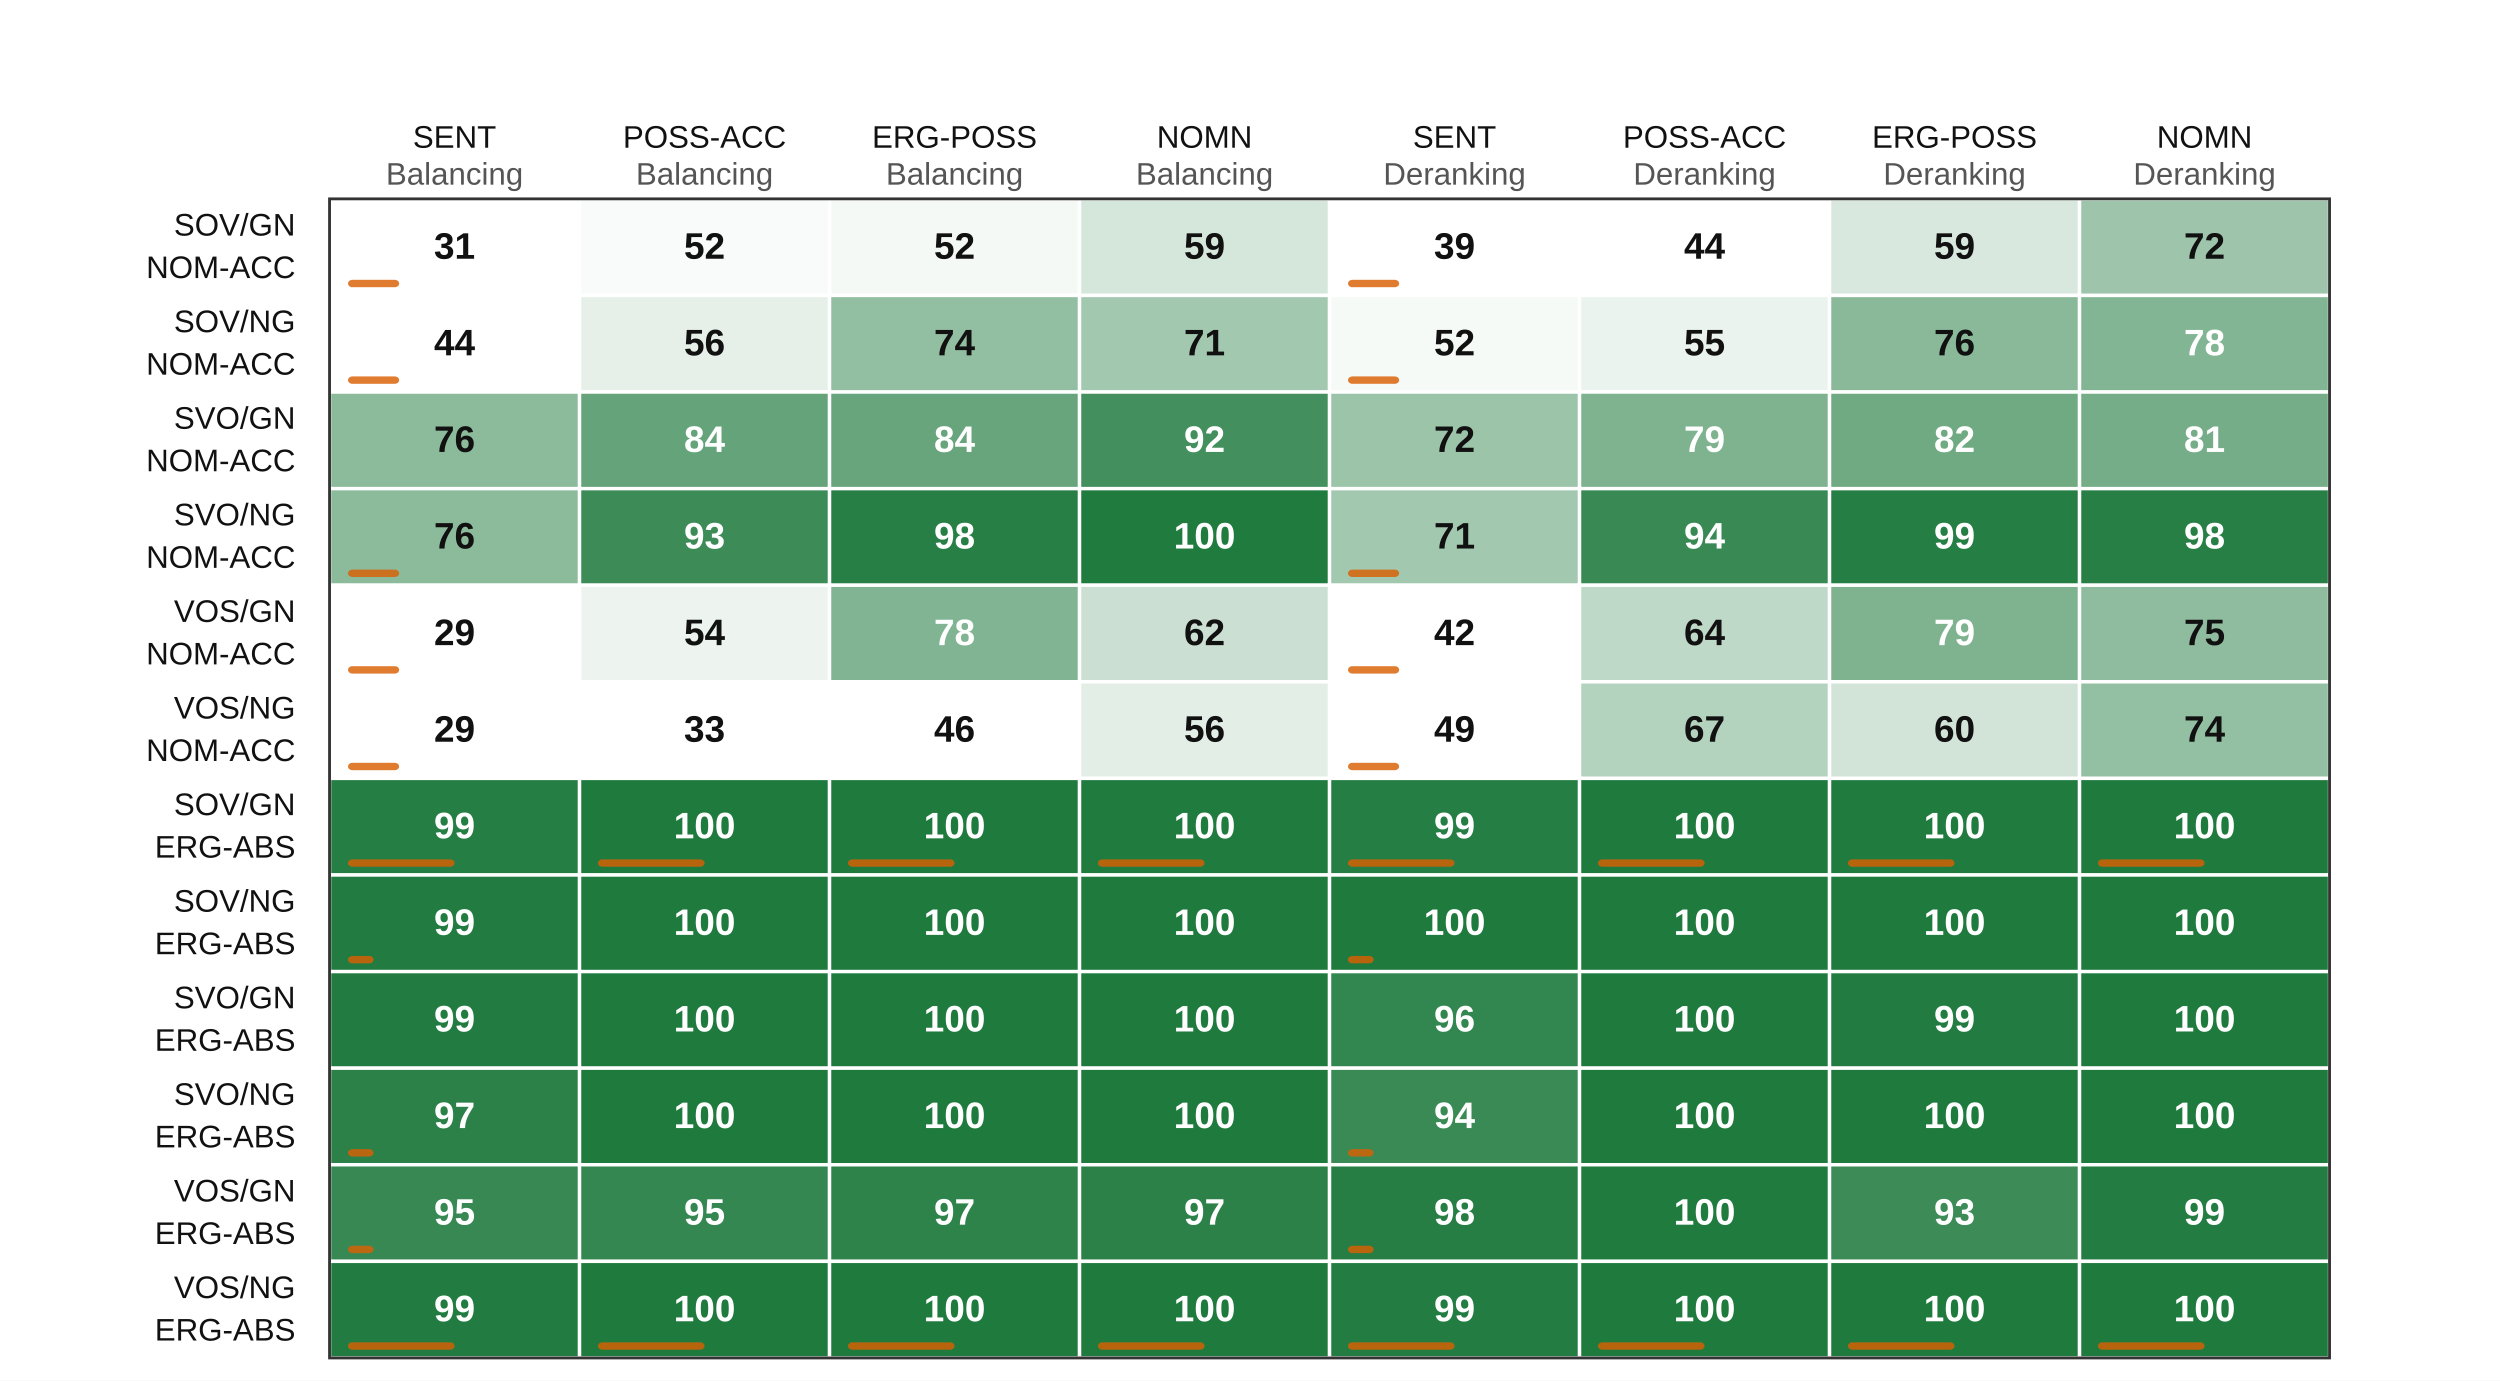
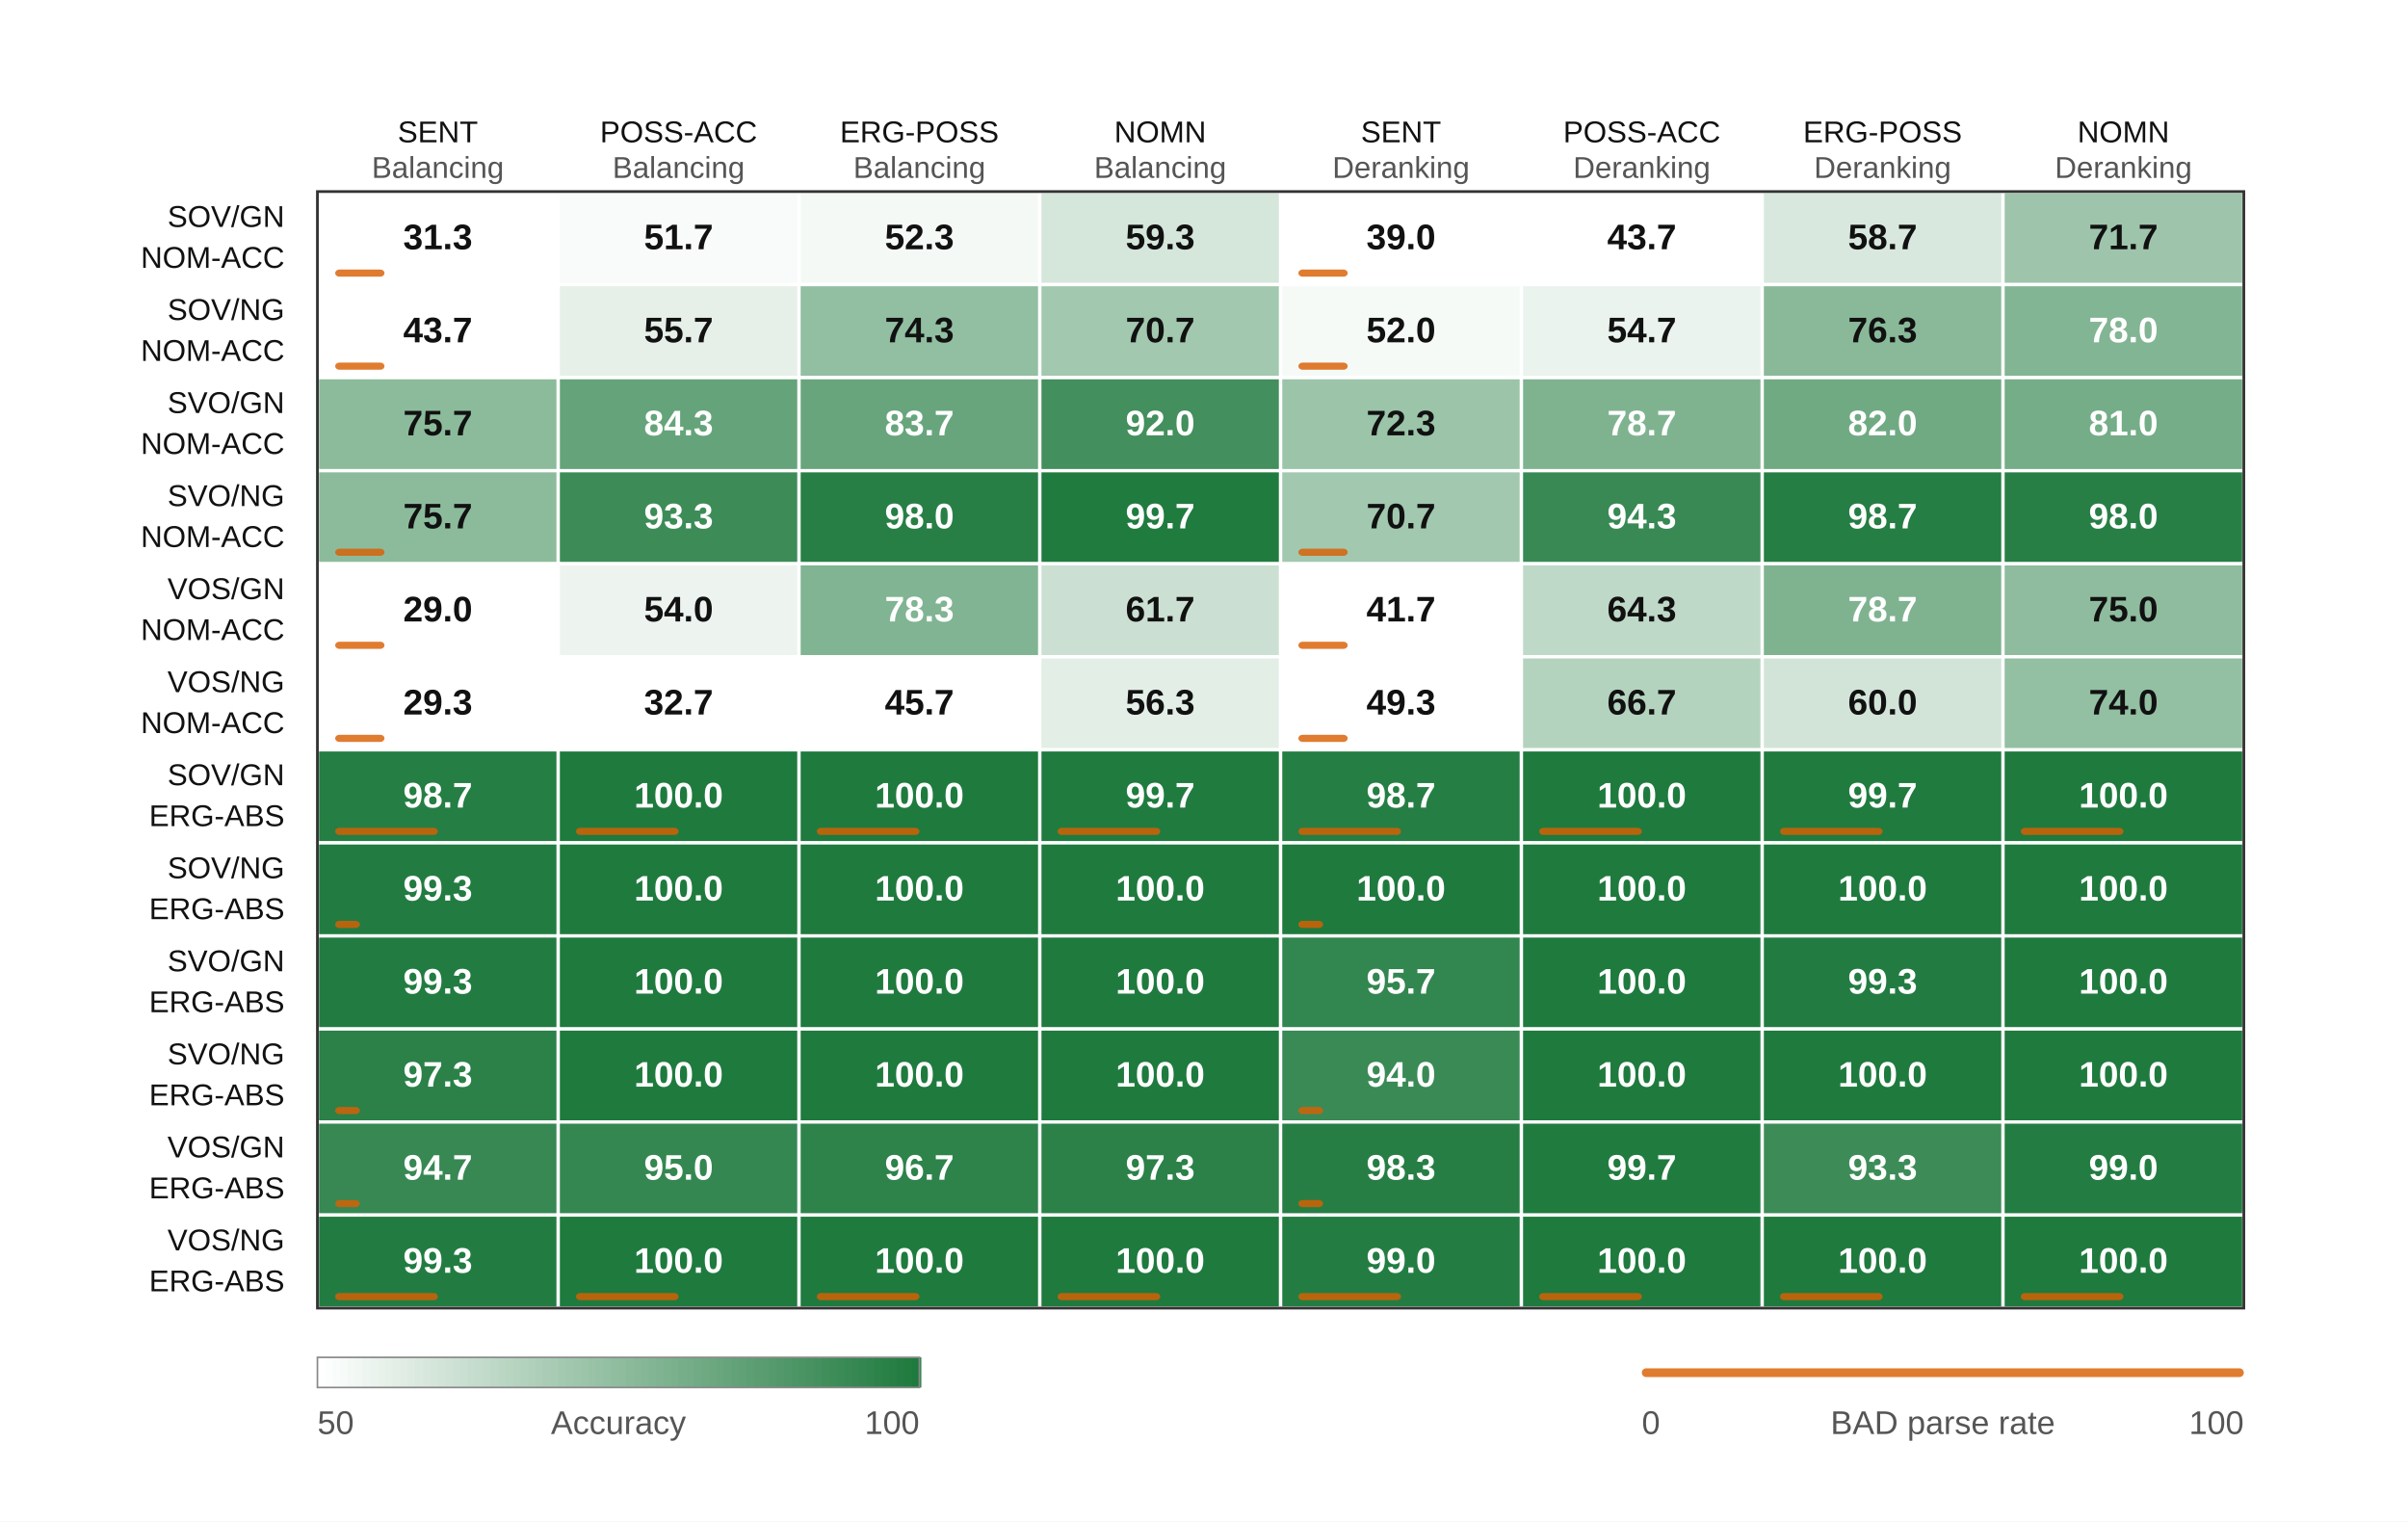
- <svg xmlns="http://www.w3.org/2000/svg" width="880" height="486" viewBox="0 0 880 486">
+ <svg xmlns="http://www.w3.org/2000/svg" width="880" height="556" viewBox="0 0 880 556">
  <defs>
    <style>text{font-family:Arial,Helvetica,sans-serif}.lab{font-size:11px;fill:#111}.num{font-size:13px;font-weight:700}.small{font-size:12px;fill:#555}.comp{font-size:11px;fill:#555}</style>
  </defs>
-   <rect x="0" y="0" width="880" height="486" fill="#fff" />
+   <rect x="0" y="0" width="880" height="556" fill="#fff" />
  <text class="lab" x="160" y="52" text-anchor="middle">SENT</text>
  <text class="comp" x="160" y="65" text-anchor="middle">Balancing</text>
  <text class="lab" x="248" y="52" text-anchor="middle">POSS-ACC</text>
  <text class="comp" x="248" y="65" text-anchor="middle">Balancing</text>
  <text class="lab" x="336" y="52" text-anchor="middle">ERG-POSS</text>
  <text class="comp" x="336" y="65" text-anchor="middle">Balancing</text>
  <text class="lab" x="424" y="52" text-anchor="middle">NOMN</text>
  <text class="comp" x="424" y="65" text-anchor="middle">Balancing</text>
  <text class="lab" x="512" y="52" text-anchor="middle">SENT</text>
  <text class="comp" x="512" y="65" text-anchor="middle">Deranking</text>
  <text class="lab" x="600" y="52" text-anchor="middle">POSS-ACC</text>
  <text class="comp" x="600" y="65" text-anchor="middle">Deranking</text>
  <text class="lab" x="688" y="52" text-anchor="middle">ERG-POSS</text>
  <text class="comp" x="688" y="65" text-anchor="middle">Deranking</text>
  <text class="lab" x="776" y="52" text-anchor="middle">NOMN</text>
  <text class="comp" x="776" y="65" text-anchor="middle">Deranking</text>
  <text class="lab" x="104" y="82.92" text-anchor="end">SOV/GN</text>
  <text class="lab" x="104" y="97.88" text-anchor="end">NOM-ACC</text>
  <rect x="116" y="70" width="88" height="34" fill="#ffffff" stroke="#fff" stroke-width="1.2" />
-   <text class="num" x="160" y="91.08" text-anchor="middle" fill="#111">31</text>
+   <text class="num" x="160" y="91.08" text-anchor="middle" fill="#111">31.3</text>
  <rect x="122.5" y="98.5" width="18" height="2.6" rx="1.5" fill="#d95f02" opacity="0.82" />
  <rect x="204" y="70" width="88" height="34" fill="#f8fbf9" stroke="#fff" stroke-width="1.2" />
-   <text class="num" x="248" y="91.08" text-anchor="middle" fill="#111">52</text>
+   <text class="num" x="248" y="91.08" text-anchor="middle" fill="#111">51.7</text>
  <rect x="292" y="70" width="88" height="34" fill="#f5f9f6" stroke="#fff" stroke-width="1.2" />
-   <text class="num" x="336" y="91.08" text-anchor="middle" fill="#111">52</text>
+   <text class="num" x="336" y="91.08" text-anchor="middle" fill="#111">52.3</text>
  <rect x="380" y="70" width="88" height="34" fill="#d5e6db" stroke="#fff" stroke-width="1.2" />
-   <text class="num" x="424" y="91.08" text-anchor="middle" fill="#111">59</text>
+   <text class="num" x="424" y="91.08" text-anchor="middle" fill="#111">59.3</text>
  <rect x="468" y="70" width="88" height="34" fill="#ffffff" stroke="#fff" stroke-width="1.2" />
-   <text class="num" x="512" y="91.08" text-anchor="middle" fill="#111">39</text>
+   <text class="num" x="512" y="91.08" text-anchor="middle" fill="#111">39.0</text>
  <rect x="474.5" y="98.5" width="18" height="2.6" rx="1.5" fill="#d95f02" opacity="0.82" />
  <rect x="556" y="70" width="88" height="34" fill="#ffffff" stroke="#fff" stroke-width="1.2" />
-   <text class="num" x="600" y="91.08" text-anchor="middle" fill="#111">44</text>
+   <text class="num" x="600" y="91.08" text-anchor="middle" fill="#111">43.7</text>
  <rect x="644" y="70" width="88" height="34" fill="#d8e8de" stroke="#fff" stroke-width="1.2" />
-   <text class="num" x="688" y="91.08" text-anchor="middle" fill="#111">59</text>
+   <text class="num" x="688" y="91.08" text-anchor="middle" fill="#111">58.7</text>
  <rect x="732" y="70" width="88" height="34" fill="#9ec5ab" stroke="#fff" stroke-width="1.2" />
-   <text class="num" x="776" y="91.08" text-anchor="middle" fill="#111">72</text>
+   <text class="num" x="776" y="91.08" text-anchor="middle" fill="#111">71.7</text>
  <text class="lab" x="104" y="116.92" text-anchor="end">SOV/NG</text>
  <text class="lab" x="104" y="131.88" text-anchor="end">NOM-ACC</text>
  <rect x="116" y="104" width="88" height="34" fill="#ffffff" stroke="#fff" stroke-width="1.2" />
-   <text class="num" x="160" y="125.08" text-anchor="middle" fill="#111">44</text>
+   <text class="num" x="160" y="125.08" text-anchor="middle" fill="#111">43.7</text>
  <rect x="122.5" y="132.5" width="18" height="2.6" rx="1.5" fill="#d95f02" opacity="0.82" />
  <rect x="204" y="104" width="88" height="34" fill="#e6f0e9" stroke="#fff" stroke-width="1.2" />
-   <text class="num" x="248" y="125.08" text-anchor="middle" fill="#111">56</text>
+   <text class="num" x="248" y="125.08" text-anchor="middle" fill="#111">55.7</text>
  <rect x="292" y="104" width="88" height="34" fill="#92bea1" stroke="#fff" stroke-width="1.2" />
-   <text class="num" x="336" y="125.08" text-anchor="middle" fill="#111">74</text>
+   <text class="num" x="336" y="125.08" text-anchor="middle" fill="#111">74.3</text>
  <rect x="380" y="104" width="88" height="34" fill="#a2c8af" stroke="#fff" stroke-width="1.2" />
-   <text class="num" x="424" y="125.08" text-anchor="middle" fill="#111">71</text>
+   <text class="num" x="424" y="125.08" text-anchor="middle" fill="#111">70.7</text>
  <rect x="468" y="104" width="88" height="34" fill="#f6faf7" stroke="#fff" stroke-width="1.2" />
-   <text class="num" x="512" y="125.08" text-anchor="middle" fill="#111">52</text>
+   <text class="num" x="512" y="125.08" text-anchor="middle" fill="#111">52.0</text>
  <rect x="474.5" y="132.5" width="18" height="2.6" rx="1.5" fill="#d95f02" opacity="0.82" />
  <rect x="556" y="104" width="88" height="34" fill="#eaf3ed" stroke="#fff" stroke-width="1.2" />
-   <text class="num" x="600" y="125.08" text-anchor="middle" fill="#111">55</text>
+   <text class="num" x="600" y="125.08" text-anchor="middle" fill="#111">54.7</text>
  <rect x="644" y="104" width="88" height="34" fill="#89b999" stroke="#fff" stroke-width="1.2" />
-   <text class="num" x="688" y="125.08" text-anchor="middle" fill="#111">76</text>
+   <text class="num" x="688" y="125.08" text-anchor="middle" fill="#111">76.3</text>
  <rect x="732" y="104" width="88" height="34" fill="#82b593" stroke="#fff" stroke-width="1.2" />
-   <text class="num" x="776" y="125.08" text-anchor="middle" fill="#fff">78</text>
+   <text class="num" x="776" y="125.08" text-anchor="middle" fill="#fff">78.0</text>
  <text class="lab" x="104" y="150.92" text-anchor="end">SVO/GN</text>
  <text class="lab" x="104" y="165.88" text-anchor="end">NOM-ACC</text>
  <rect x="116" y="138" width="88" height="34" fill="#8cbb9c" stroke="#fff" stroke-width="1.2" />
-   <text class="num" x="160" y="159.08" text-anchor="middle" fill="#111">76</text>
+   <text class="num" x="160" y="159.08" text-anchor="middle" fill="#111">75.7</text>
  <rect x="204" y="138" width="88" height="34" fill="#65a47a" stroke="#fff" stroke-width="1.2" />
-   <text class="num" x="248" y="159.08" text-anchor="middle" fill="#fff">84</text>
+   <text class="num" x="248" y="159.08" text-anchor="middle" fill="#fff">84.3</text>
  <rect x="292" y="138" width="88" height="34" fill="#68a57d" stroke="#fff" stroke-width="1.2" />
-   <text class="num" x="336" y="159.08" text-anchor="middle" fill="#fff">84</text>
+   <text class="num" x="336" y="159.08" text-anchor="middle" fill="#fff">83.7</text>
  <rect x="380" y="138" width="88" height="34" fill="#438f5d" stroke="#fff" stroke-width="1.2" />
-   <text class="num" x="424" y="159.08" text-anchor="middle" fill="#fff">92</text>
+   <text class="num" x="424" y="159.08" text-anchor="middle" fill="#fff">92.0</text>
  <rect x="468" y="138" width="88" height="34" fill="#9bc4a9" stroke="#fff" stroke-width="1.2" />
-   <text class="num" x="512" y="159.08" text-anchor="middle" fill="#111">72</text>
+   <text class="num" x="512" y="159.08" text-anchor="middle" fill="#111">72.3</text>
  <rect x="556" y="138" width="88" height="34" fill="#7fb390" stroke="#fff" stroke-width="1.2" />
-   <text class="num" x="600" y="159.08" text-anchor="middle" fill="#fff">79</text>
+   <text class="num" x="600" y="159.08" text-anchor="middle" fill="#fff">78.7</text>
  <rect x="644" y="138" width="88" height="34" fill="#70aa83" stroke="#fff" stroke-width="1.2" />
-   <text class="num" x="688" y="159.08" text-anchor="middle" fill="#fff">82</text>
+   <text class="num" x="688" y="159.08" text-anchor="middle" fill="#fff">82.0</text>
  <rect x="732" y="138" width="88" height="34" fill="#74ad87" stroke="#fff" stroke-width="1.2" />
-   <text class="num" x="776" y="159.08" text-anchor="middle" fill="#fff">81</text>
+   <text class="num" x="776" y="159.08" text-anchor="middle" fill="#fff">81.0</text>
  <text class="lab" x="104" y="184.92" text-anchor="end">SVO/NG</text>
  <text class="lab" x="104" y="199.88" text-anchor="end">NOM-ACC</text>
  <rect x="116" y="172" width="88" height="34" fill="#8cbb9c" stroke="#fff" stroke-width="1.2" />
-   <text class="num" x="160" y="193.08" text-anchor="middle" fill="#111">76</text>
+   <text class="num" x="160" y="193.08" text-anchor="middle" fill="#111">75.7</text>
  <rect x="122.5" y="200.5" width="18" height="2.6" rx="1.5" fill="#d95f02" opacity="0.82" />
  <rect x="204" y="172" width="88" height="34" fill="#3d8c58" stroke="#fff" stroke-width="1.2" />
-   <text class="num" x="248" y="193.08" text-anchor="middle" fill="#fff">93</text>
+   <text class="num" x="248" y="193.08" text-anchor="middle" fill="#fff">93.3</text>
  <rect x="292" y="172" width="88" height="34" fill="#287f46" stroke="#fff" stroke-width="1.2" />
-   <text class="num" x="336" y="193.08" text-anchor="middle" fill="#fff">98</text>
+   <text class="num" x="336" y="193.08" text-anchor="middle" fill="#fff">98.0</text>
  <rect x="380" y="172" width="88" height="34" fill="#207b3f" stroke="#fff" stroke-width="1.2" />
-   <text class="num" x="424" y="193.08" text-anchor="middle" fill="#fff">100</text>
+   <text class="num" x="424" y="193.08" text-anchor="middle" fill="#fff">99.7</text>
  <rect x="468" y="172" width="88" height="34" fill="#a2c8af" stroke="#fff" stroke-width="1.2" />
-   <text class="num" x="512" y="193.08" text-anchor="middle" fill="#111">71</text>
+   <text class="num" x="512" y="193.08" text-anchor="middle" fill="#111">70.7</text>
  <rect x="474.5" y="200.5" width="18" height="2.6" rx="1.5" fill="#d95f02" opacity="0.82" />
  <rect x="556" y="172" width="88" height="34" fill="#388954" stroke="#fff" stroke-width="1.2" />
-   <text class="num" x="600" y="193.08" text-anchor="middle" fill="#fff">94</text>
+   <text class="num" x="600" y="193.08" text-anchor="middle" fill="#fff">94.3</text>
  <rect x="644" y="172" width="88" height="34" fill="#257e43" stroke="#fff" stroke-width="1.2" />
-   <text class="num" x="688" y="193.08" text-anchor="middle" fill="#fff">99</text>
+   <text class="num" x="688" y="193.08" text-anchor="middle" fill="#fff">98.7</text>
  <rect x="732" y="172" width="88" height="34" fill="#287f46" stroke="#fff" stroke-width="1.2" />
-   <text class="num" x="776" y="193.08" text-anchor="middle" fill="#fff">98</text>
+   <text class="num" x="776" y="193.08" text-anchor="middle" fill="#fff">98.0</text>
  <text class="lab" x="104" y="218.92" text-anchor="end">VOS/GN</text>
  <text class="lab" x="104" y="233.88" text-anchor="end">NOM-ACC</text>
  <rect x="116" y="206" width="88" height="34" fill="#ffffff" stroke="#fff" stroke-width="1.2" />
-   <text class="num" x="160" y="227.08" text-anchor="middle" fill="#111">29</text>
+   <text class="num" x="160" y="227.08" text-anchor="middle" fill="#111">29.0</text>
  <rect x="122.5" y="234.5" width="18" height="2.6" rx="1.5" fill="#d95f02" opacity="0.82" />
  <rect x="204" y="206" width="88" height="34" fill="#edf4f0" stroke="#fff" stroke-width="1.2" />
-   <text class="num" x="248" y="227.08" text-anchor="middle" fill="#111">54</text>
+   <text class="num" x="248" y="227.08" text-anchor="middle" fill="#111">54.0</text>
  <rect x="292" y="206" width="88" height="34" fill="#80b492" stroke="#fff" stroke-width="1.2" />
-   <text class="num" x="336" y="227.08" text-anchor="middle" fill="#fff">78</text>
+   <text class="num" x="336" y="227.08" text-anchor="middle" fill="#fff">78.3</text>
  <rect x="380" y="206" width="88" height="34" fill="#cbe0d2" stroke="#fff" stroke-width="1.2" />
-   <text class="num" x="424" y="227.08" text-anchor="middle" fill="#111">62</text>
+   <text class="num" x="424" y="227.08" text-anchor="middle" fill="#111">61.7</text>
  <rect x="468" y="206" width="88" height="34" fill="#ffffff" stroke="#fff" stroke-width="1.2" />
-   <text class="num" x="512" y="227.08" text-anchor="middle" fill="#111">42</text>
+   <text class="num" x="512" y="227.08" text-anchor="middle" fill="#111">41.7</text>
  <rect x="474.5" y="234.5" width="18" height="2.6" rx="1.5" fill="#d95f02" opacity="0.82" />
  <rect x="556" y="206" width="88" height="34" fill="#bfd9c8" stroke="#fff" stroke-width="1.2" />
-   <text class="num" x="600" y="227.08" text-anchor="middle" fill="#111">64</text>
+   <text class="num" x="600" y="227.08" text-anchor="middle" fill="#111">64.3</text>
  <rect x="644" y="206" width="88" height="34" fill="#7fb390" stroke="#fff" stroke-width="1.2" />
-   <text class="num" x="688" y="227.08" text-anchor="middle" fill="#fff">79</text>
+   <text class="num" x="688" y="227.08" text-anchor="middle" fill="#fff">78.7</text>
  <rect x="732" y="206" width="88" height="34" fill="#8fbc9e" stroke="#fff" stroke-width="1.2" />
-   <text class="num" x="776" y="227.08" text-anchor="middle" fill="#111">75</text>
+   <text class="num" x="776" y="227.08" text-anchor="middle" fill="#111">75.0</text>
  <text class="lab" x="104" y="252.92" text-anchor="end">VOS/NG</text>
  <text class="lab" x="104" y="267.88" text-anchor="end">NOM-ACC</text>
  <rect x="116" y="240" width="88" height="34" fill="#ffffff" stroke="#fff" stroke-width="1.2" />
-   <text class="num" x="160" y="261.08" text-anchor="middle" fill="#111">29</text>
+   <text class="num" x="160" y="261.08" text-anchor="middle" fill="#111">29.3</text>
  <rect x="122.5" y="268.5" width="18" height="2.6" rx="1.5" fill="#d95f02" opacity="0.82" />
  <rect x="204" y="240" width="88" height="34" fill="#ffffff" stroke="#fff" stroke-width="1.2" />
-   <text class="num" x="248" y="261.08" text-anchor="middle" fill="#111">33</text>
+   <text class="num" x="248" y="261.08" text-anchor="middle" fill="#111">32.7</text>
  <rect x="292" y="240" width="88" height="34" fill="#ffffff" stroke="#fff" stroke-width="1.2" />
-   <text class="num" x="336" y="261.08" text-anchor="middle" fill="#111">46</text>
+   <text class="num" x="336" y="261.08" text-anchor="middle" fill="#111">45.7</text>
  <rect x="380" y="240" width="88" height="34" fill="#e3eee7" stroke="#fff" stroke-width="1.2" />
-   <text class="num" x="424" y="261.08" text-anchor="middle" fill="#111">56</text>
+   <text class="num" x="424" y="261.08" text-anchor="middle" fill="#111">56.3</text>
  <rect x="468" y="240" width="88" height="34" fill="#ffffff" stroke="#fff" stroke-width="1.2" />
-   <text class="num" x="512" y="261.08" text-anchor="middle" fill="#111">49</text>
+   <text class="num" x="512" y="261.08" text-anchor="middle" fill="#111">49.3</text>
  <rect x="474.5" y="268.5" width="18" height="2.6" rx="1.5" fill="#d95f02" opacity="0.82" />
  <rect x="556" y="240" width="88" height="34" fill="#b4d3bf" stroke="#fff" stroke-width="1.2" />
-   <text class="num" x="600" y="261.08" text-anchor="middle" fill="#111">67</text>
+   <text class="num" x="600" y="261.08" text-anchor="middle" fill="#111">66.7</text>
  <rect x="644" y="240" width="88" height="34" fill="#d2e4d8" stroke="#fff" stroke-width="1.2" />
-   <text class="num" x="688" y="261.08" text-anchor="middle" fill="#111">60</text>
+   <text class="num" x="688" y="261.08" text-anchor="middle" fill="#111">60.0</text>
  <rect x="732" y="240" width="88" height="34" fill="#93bfa2" stroke="#fff" stroke-width="1.2" />
-   <text class="num" x="776" y="261.08" text-anchor="middle" fill="#111">74</text>
+   <text class="num" x="776" y="261.08" text-anchor="middle" fill="#111">74.0</text>
  <text class="lab" x="104" y="286.92" text-anchor="end">SOV/GN</text>
  <text class="lab" x="104" y="301.88" text-anchor="end">ERG-ABS</text>
  <rect x="116" y="274" width="88" height="34" fill="#257e43" stroke="#fff" stroke-width="1.2" />
-   <text class="num" x="160" y="295.08" text-anchor="middle" fill="#fff">99</text>
+   <text class="num" x="160" y="295.08" text-anchor="middle" fill="#fff">98.7</text>
  <rect x="122.5" y="302.5" width="37.5" height="2.6" rx="1.5" fill="#d95f02" opacity="0.82" />
  <rect x="204" y="274" width="88" height="34" fill="#1f7a3e" stroke="#fff" stroke-width="1.2" />
-   <text class="num" x="248" y="295.08" text-anchor="middle" fill="#fff">100</text>
+   <text class="num" x="248" y="295.08" text-anchor="middle" fill="#fff">100.0</text>
  <rect x="210.5" y="302.5" width="37.5" height="2.6" rx="1.5" fill="#d95f02" opacity="0.82" />
  <rect x="292" y="274" width="88" height="34" fill="#1f7a3e" stroke="#fff" stroke-width="1.2" />
-   <text class="num" x="336" y="295.08" text-anchor="middle" fill="#fff">100</text>
+   <text class="num" x="336" y="295.08" text-anchor="middle" fill="#fff">100.0</text>
  <rect x="298.5" y="302.5" width="37.5" height="2.6" rx="1.5" fill="#d95f02" opacity="0.82" />
  <rect x="380" y="274" width="88" height="34" fill="#207b3f" stroke="#fff" stroke-width="1.2" />
-   <text class="num" x="424" y="295.08" text-anchor="middle" fill="#fff">100</text>
+   <text class="num" x="424" y="295.08" text-anchor="middle" fill="#fff">99.7</text>
  <rect x="386.5" y="302.5" width="37.5" height="2.6" rx="1.5" fill="#d95f02" opacity="0.82" />
  <rect x="468" y="274" width="88" height="34" fill="#257e43" stroke="#fff" stroke-width="1.2" />
-   <text class="num" x="512" y="295.08" text-anchor="middle" fill="#fff">99</text>
+   <text class="num" x="512" y="295.08" text-anchor="middle" fill="#fff">98.7</text>
  <rect x="474.5" y="302.5" width="37.5" height="2.6" rx="1.5" fill="#d95f02" opacity="0.82" />
  <rect x="556" y="274" width="88" height="34" fill="#1f7a3e" stroke="#fff" stroke-width="1.2" />
-   <text class="num" x="600" y="295.08" text-anchor="middle" fill="#fff">100</text>
+   <text class="num" x="600" y="295.08" text-anchor="middle" fill="#fff">100.0</text>
  <rect x="562.5" y="302.5" width="37.5" height="2.6" rx="1.5" fill="#d95f02" opacity="0.82" />
  <rect x="644" y="274" width="88" height="34" fill="#207b3f" stroke="#fff" stroke-width="1.2" />
-   <text class="num" x="688" y="295.08" text-anchor="middle" fill="#fff">100</text>
+   <text class="num" x="688" y="295.08" text-anchor="middle" fill="#fff">99.7</text>
  <rect x="650.5" y="302.5" width="37.5" height="2.6" rx="1.5" fill="#d95f02" opacity="0.82" />
  <rect x="732" y="274" width="88" height="34" fill="#1f7a3e" stroke="#fff" stroke-width="1.2" />
-   <text class="num" x="776" y="295.08" text-anchor="middle" fill="#fff">100</text>
+   <text class="num" x="776" y="295.08" text-anchor="middle" fill="#fff">100.0</text>
  <rect x="738.5" y="302.5" width="37.5" height="2.6" rx="1.5" fill="#d95f02" opacity="0.82" />
  <text class="lab" x="104" y="320.92" text-anchor="end">SOV/NG</text>
  <text class="lab" x="104" y="335.88" text-anchor="end">ERG-ABS</text>
  <rect x="116" y="308" width="88" height="34" fill="#227c41" stroke="#fff" stroke-width="1.2" />
-   <text class="num" x="160" y="329.08" text-anchor="middle" fill="#fff">99</text>
+   <text class="num" x="160" y="329.08" text-anchor="middle" fill="#fff">99.3</text>
  <rect x="122.5" y="336.5" width="9" height="2.6" rx="1.5" fill="#d95f02" opacity="0.82" />
  <rect x="204" y="308" width="88" height="34" fill="#1f7a3e" stroke="#fff" stroke-width="1.2" />
-   <text class="num" x="248" y="329.08" text-anchor="middle" fill="#fff">100</text>
+   <text class="num" x="248" y="329.08" text-anchor="middle" fill="#fff">100.0</text>
  <rect x="292" y="308" width="88" height="34" fill="#1f7a3e" stroke="#fff" stroke-width="1.2" />
-   <text class="num" x="336" y="329.08" text-anchor="middle" fill="#fff">100</text>
+   <text class="num" x="336" y="329.08" text-anchor="middle" fill="#fff">100.0</text>
  <rect x="380" y="308" width="88" height="34" fill="#1f7a3e" stroke="#fff" stroke-width="1.2" />
-   <text class="num" x="424" y="329.08" text-anchor="middle" fill="#fff">100</text>
+   <text class="num" x="424" y="329.08" text-anchor="middle" fill="#fff">100.0</text>
  <rect x="468" y="308" width="88" height="34" fill="#1f7a3e" stroke="#fff" stroke-width="1.2" />
-   <text class="num" x="512" y="329.08" text-anchor="middle" fill="#fff">100</text>
+   <text class="num" x="512" y="329.08" text-anchor="middle" fill="#fff">100.0</text>
  <rect x="474.5" y="336.5" width="9" height="2.6" rx="1.5" fill="#d95f02" opacity="0.82" />
  <rect x="556" y="308" width="88" height="34" fill="#1f7a3e" stroke="#fff" stroke-width="1.2" />
-   <text class="num" x="600" y="329.08" text-anchor="middle" fill="#fff">100</text>
+   <text class="num" x="600" y="329.08" text-anchor="middle" fill="#fff">100.0</text>
  <rect x="644" y="308" width="88" height="34" fill="#1f7a3e" stroke="#fff" stroke-width="1.2" />
-   <text class="num" x="688" y="329.08" text-anchor="middle" fill="#fff">100</text>
+   <text class="num" x="688" y="329.08" text-anchor="middle" fill="#fff">100.0</text>
  <rect x="732" y="308" width="88" height="34" fill="#1f7a3e" stroke="#fff" stroke-width="1.2" />
-   <text class="num" x="776" y="329.08" text-anchor="middle" fill="#fff">100</text>
+   <text class="num" x="776" y="329.08" text-anchor="middle" fill="#fff">100.0</text>
  <text class="lab" x="104" y="354.92" text-anchor="end">SVO/GN</text>
  <text class="lab" x="104" y="369.88" text-anchor="end">ERG-ABS</text>
  <rect x="116" y="342" width="88" height="34" fill="#227c41" stroke="#fff" stroke-width="1.2" />
-   <text class="num" x="160" y="363.08" text-anchor="middle" fill="#fff">99</text>
+   <text class="num" x="160" y="363.08" text-anchor="middle" fill="#fff">99.3</text>
  <rect x="204" y="342" width="88" height="34" fill="#1f7a3e" stroke="#fff" stroke-width="1.2" />
-   <text class="num" x="248" y="363.08" text-anchor="middle" fill="#fff">100</text>
+   <text class="num" x="248" y="363.08" text-anchor="middle" fill="#fff">100.0</text>
  <rect x="292" y="342" width="88" height="34" fill="#1f7a3e" stroke="#fff" stroke-width="1.2" />
-   <text class="num" x="336" y="363.08" text-anchor="middle" fill="#fff">100</text>
+   <text class="num" x="336" y="363.08" text-anchor="middle" fill="#fff">100.0</text>
  <rect x="380" y="342" width="88" height="34" fill="#1f7a3e" stroke="#fff" stroke-width="1.2" />
-   <text class="num" x="424" y="363.08" text-anchor="middle" fill="#fff">100</text>
+   <text class="num" x="424" y="363.08" text-anchor="middle" fill="#fff">100.0</text>
  <rect x="468" y="342" width="88" height="34" fill="#32864f" stroke="#fff" stroke-width="1.2" />
-   <text class="num" x="512" y="363.08" text-anchor="middle" fill="#fff">96</text>
+   <text class="num" x="512" y="363.08" text-anchor="middle" fill="#fff">95.7</text>
  <rect x="556" y="342" width="88" height="34" fill="#1f7a3e" stroke="#fff" stroke-width="1.2" />
-   <text class="num" x="600" y="363.08" text-anchor="middle" fill="#fff">100</text>
+   <text class="num" x="600" y="363.08" text-anchor="middle" fill="#fff">100.0</text>
  <rect x="644" y="342" width="88" height="34" fill="#227c41" stroke="#fff" stroke-width="1.2" />
-   <text class="num" x="688" y="363.08" text-anchor="middle" fill="#fff">99</text>
+   <text class="num" x="688" y="363.08" text-anchor="middle" fill="#fff">99.3</text>
  <rect x="732" y="342" width="88" height="34" fill="#1f7a3e" stroke="#fff" stroke-width="1.2" />
-   <text class="num" x="776" y="363.08" text-anchor="middle" fill="#fff">100</text>
+   <text class="num" x="776" y="363.08" text-anchor="middle" fill="#fff">100.0</text>
  <text class="lab" x="104" y="388.92" text-anchor="end">SVO/NG</text>
  <text class="lab" x="104" y="403.88" text-anchor="end">ERG-ABS</text>
  <rect x="116" y="376" width="88" height="34" fill="#2b8148" stroke="#fff" stroke-width="1.2" />
-   <text class="num" x="160" y="397.08" text-anchor="middle" fill="#fff">97</text>
+   <text class="num" x="160" y="397.08" text-anchor="middle" fill="#fff">97.3</text>
  <rect x="122.5" y="404.5" width="9" height="2.6" rx="1.5" fill="#d95f02" opacity="0.82" />
  <rect x="204" y="376" width="88" height="34" fill="#1f7a3e" stroke="#fff" stroke-width="1.2" />
-   <text class="num" x="248" y="397.08" text-anchor="middle" fill="#fff">100</text>
+   <text class="num" x="248" y="397.08" text-anchor="middle" fill="#fff">100.0</text>
  <rect x="292" y="376" width="88" height="34" fill="#1f7a3e" stroke="#fff" stroke-width="1.2" />
-   <text class="num" x="336" y="397.08" text-anchor="middle" fill="#fff">100</text>
+   <text class="num" x="336" y="397.08" text-anchor="middle" fill="#fff">100.0</text>
  <rect x="380" y="376" width="88" height="34" fill="#1f7a3e" stroke="#fff" stroke-width="1.2" />
-   <text class="num" x="424" y="397.08" text-anchor="middle" fill="#fff">100</text>
+   <text class="num" x="424" y="397.08" text-anchor="middle" fill="#fff">100.0</text>
  <rect x="468" y="376" width="88" height="34" fill="#3a8a55" stroke="#fff" stroke-width="1.2" />
-   <text class="num" x="512" y="397.08" text-anchor="middle" fill="#fff">94</text>
+   <text class="num" x="512" y="397.08" text-anchor="middle" fill="#fff">94.0</text>
  <rect x="474.5" y="404.5" width="9" height="2.6" rx="1.5" fill="#d95f02" opacity="0.82" />
  <rect x="556" y="376" width="88" height="34" fill="#1f7a3e" stroke="#fff" stroke-width="1.2" />
-   <text class="num" x="600" y="397.08" text-anchor="middle" fill="#fff">100</text>
+   <text class="num" x="600" y="397.08" text-anchor="middle" fill="#fff">100.0</text>
  <rect x="644" y="376" width="88" height="34" fill="#1f7a3e" stroke="#fff" stroke-width="1.2" />
-   <text class="num" x="688" y="397.08" text-anchor="middle" fill="#fff">100</text>
+   <text class="num" x="688" y="397.08" text-anchor="middle" fill="#fff">100.0</text>
  <rect x="732" y="376" width="88" height="34" fill="#1f7a3e" stroke="#fff" stroke-width="1.2" />
-   <text class="num" x="776" y="397.08" text-anchor="middle" fill="#fff">100</text>
+   <text class="num" x="776" y="397.08" text-anchor="middle" fill="#fff">100.0</text>
  <text class="lab" x="104" y="422.92" text-anchor="end">VOS/GN</text>
  <text class="lab" x="104" y="437.88" text-anchor="end">ERG-ABS</text>
  <rect x="116" y="410" width="88" height="34" fill="#378853" stroke="#fff" stroke-width="1.2" />
-   <text class="num" x="160" y="431.08" text-anchor="middle" fill="#fff">95</text>
+   <text class="num" x="160" y="431.08" text-anchor="middle" fill="#fff">94.7</text>
  <rect x="122.5" y="438.5" width="9" height="2.6" rx="1.5" fill="#d95f02" opacity="0.82" />
  <rect x="204" y="410" width="88" height="34" fill="#358751" stroke="#fff" stroke-width="1.2" />
-   <text class="num" x="248" y="431.08" text-anchor="middle" fill="#fff">95</text>
+   <text class="num" x="248" y="431.08" text-anchor="middle" fill="#fff">95.0</text>
  <rect x="292" y="410" width="88" height="34" fill="#2e834b" stroke="#fff" stroke-width="1.2" />
-   <text class="num" x="336" y="431.08" text-anchor="middle" fill="#fff">97</text>
+   <text class="num" x="336" y="431.08" text-anchor="middle" fill="#fff">96.7</text>
  <rect x="380" y="410" width="88" height="34" fill="#2b8148" stroke="#fff" stroke-width="1.2" />
-   <text class="num" x="424" y="431.08" text-anchor="middle" fill="#fff">97</text>
+   <text class="num" x="424" y="431.08" text-anchor="middle" fill="#fff">97.3</text>
  <rect x="468" y="410" width="88" height="34" fill="#267e44" stroke="#fff" stroke-width="1.2" />
-   <text class="num" x="512" y="431.08" text-anchor="middle" fill="#fff">98</text>
+   <text class="num" x="512" y="431.08" text-anchor="middle" fill="#fff">98.3</text>
  <rect x="474.5" y="438.5" width="9" height="2.6" rx="1.5" fill="#d95f02" opacity="0.82" />
  <rect x="556" y="410" width="88" height="34" fill="#207b3f" stroke="#fff" stroke-width="1.2" />
-   <text class="num" x="600" y="431.08" text-anchor="middle" fill="#fff">100</text>
+   <text class="num" x="600" y="431.08" text-anchor="middle" fill="#fff">99.7</text>
  <rect x="644" y="410" width="88" height="34" fill="#3d8c58" stroke="#fff" stroke-width="1.2" />
-   <text class="num" x="688" y="431.08" text-anchor="middle" fill="#fff">93</text>
+   <text class="num" x="688" y="431.08" text-anchor="middle" fill="#fff">93.3</text>
  <rect x="732" y="410" width="88" height="34" fill="#237d42" stroke="#fff" stroke-width="1.2" />
-   <text class="num" x="776" y="431.08" text-anchor="middle" fill="#fff">99</text>
+   <text class="num" x="776" y="431.08" text-anchor="middle" fill="#fff">99.0</text>
  <text class="lab" x="104" y="456.92" text-anchor="end">VOS/NG</text>
  <text class="lab" x="104" y="471.88" text-anchor="end">ERG-ABS</text>
  <rect x="116" y="444" width="88" height="34" fill="#227c41" stroke="#fff" stroke-width="1.2" />
-   <text class="num" x="160" y="465.08" text-anchor="middle" fill="#fff">99</text>
+   <text class="num" x="160" y="465.08" text-anchor="middle" fill="#fff">99.3</text>
  <rect x="122.5" y="472.5" width="37.5" height="2.6" rx="1.5" fill="#d95f02" opacity="0.82" />
  <rect x="204" y="444" width="88" height="34" fill="#1f7a3e" stroke="#fff" stroke-width="1.2" />
-   <text class="num" x="248" y="465.08" text-anchor="middle" fill="#fff">100</text>
+   <text class="num" x="248" y="465.08" text-anchor="middle" fill="#fff">100.0</text>
  <rect x="210.5" y="472.5" width="37.5" height="2.6" rx="1.5" fill="#d95f02" opacity="0.82" />
  <rect x="292" y="444" width="88" height="34" fill="#1f7a3e" stroke="#fff" stroke-width="1.2" />
-   <text class="num" x="336" y="465.08" text-anchor="middle" fill="#fff">100</text>
+   <text class="num" x="336" y="465.08" text-anchor="middle" fill="#fff">100.0</text>
  <rect x="298.5" y="472.5" width="37.5" height="2.6" rx="1.5" fill="#d95f02" opacity="0.82" />
  <rect x="380" y="444" width="88" height="34" fill="#1f7a3e" stroke="#fff" stroke-width="1.2" />
-   <text class="num" x="424" y="465.08" text-anchor="middle" fill="#fff">100</text>
+   <text class="num" x="424" y="465.08" text-anchor="middle" fill="#fff">100.0</text>
  <rect x="386.5" y="472.5" width="37.5" height="2.6" rx="1.5" fill="#d95f02" opacity="0.82" />
  <rect x="468" y="444" width="88" height="34" fill="#237d42" stroke="#fff" stroke-width="1.2" />
-   <text class="num" x="512" y="465.08" text-anchor="middle" fill="#fff">99</text>
+   <text class="num" x="512" y="465.08" text-anchor="middle" fill="#fff">99.0</text>
  <rect x="474.5" y="472.5" width="37.5" height="2.6" rx="1.5" fill="#d95f02" opacity="0.82" />
  <rect x="556" y="444" width="88" height="34" fill="#1f7a3e" stroke="#fff" stroke-width="1.2" />
-   <text class="num" x="600" y="465.08" text-anchor="middle" fill="#fff">100</text>
+   <text class="num" x="600" y="465.08" text-anchor="middle" fill="#fff">100.0</text>
  <rect x="562.5" y="472.5" width="37.5" height="2.6" rx="1.5" fill="#d95f02" opacity="0.82" />
  <rect x="644" y="444" width="88" height="34" fill="#1f7a3e" stroke="#fff" stroke-width="1.2" />
-   <text class="num" x="688" y="465.08" text-anchor="middle" fill="#fff">100</text>
+   <text class="num" x="688" y="465.08" text-anchor="middle" fill="#fff">100.0</text>
  <rect x="650.5" y="472.5" width="37.5" height="2.6" rx="1.5" fill="#d95f02" opacity="0.82" />
  <rect x="732" y="444" width="88" height="34" fill="#1f7a3e" stroke="#fff" stroke-width="1.2" />
-   <text class="num" x="776" y="465.08" text-anchor="middle" fill="#fff">100</text>
+   <text class="num" x="776" y="465.08" text-anchor="middle" fill="#fff">100.0</text>
  <rect x="738.5" y="472.5" width="37.5" height="2.6" rx="1.5" fill="#d95f02" opacity="0.82" />
  <rect x="116" y="70" width="704" height="408" fill="none" stroke="#333" stroke-width="1" />
+   <rect x="116" y="496" width="3.45" height="11" fill="#ffffff" />
+   <rect x="118.75" y="496" width="3.45" height="11" fill="#fcfdfd" />
+   <rect x="121.5" y="496" width="3.45" height="11" fill="#f9fcfa" />
+   <rect x="124.25" y="496" width="3.45" height="11" fill="#f6faf8" />
+   <rect x="127" y="496" width="3.45" height="11" fill="#f4f8f5" />
+   <rect x="129.75" y="496" width="3.45" height="11" fill="#f1f7f3" />
+   <rect x="132.5" y="496" width="3.45" height="11" fill="#eef5f0" />
+   <rect x="135.25" y="496" width="3.45" height="11" fill="#ebf3ee" />
+   <rect x="138" y="496" width="3.45" height="11" fill="#e8f2eb" />
+   <rect x="140.75" y="496" width="3.45" height="11" fill="#e5f0e9" />
+   <rect x="143.5" y="496" width="3.45" height="11" fill="#e3eee7" />
+   <rect x="146.25" y="496" width="3.45" height="11" fill="#e0ece4" />
+   <rect x="149" y="496" width="3.45" height="11" fill="#ddebe2" />
+   <rect x="151.75" y="496" width="3.45" height="11" fill="#dae9df" />
+   <rect x="154.5" y="496" width="3.45" height="11" fill="#d7e7dd" />
+   <rect x="157.25" y="496" width="3.45" height="11" fill="#d4e6da" />
+   <rect x="160" y="496" width="3.45" height="11" fill="#d2e4d8" />
+   <rect x="162.75" y="496" width="3.45" height="11" fill="#cfe2d5" />
+   <rect x="165.5" y="496" width="3.45" height="11" fill="#cce1d3" />
+   <rect x="168.25" y="496" width="3.45" height="11" fill="#c9dfd1" />
+   <rect x="171" y="496" width="3.45" height="11" fill="#c6ddce" />
+   <rect x="173.75" y="496" width="3.45" height="11" fill="#c3dccc" />
+   <rect x="176.5" y="496" width="3.45" height="11" fill="#c1dac9" />
+   <rect x="179.25" y="496" width="3.45" height="11" fill="#bed8c7" />
+   <rect x="182" y="496" width="3.45" height="11" fill="#bbd7c4" />
+   <rect x="184.75" y="496" width="3.45" height="11" fill="#b8d5c2" />
+   <rect x="187.5" y="496" width="3.45" height="11" fill="#b5d3bf" />
+   <rect x="190.25" y="496" width="3.45" height="11" fill="#b2d2bd" />
+   <rect x="193" y="496" width="3.45" height="11" fill="#b0d0bb" />
+   <rect x="195.75" y="496" width="3.45" height="11" fill="#adceb8" />
+   <rect x="198.5" y="496" width="3.45" height="11" fill="#aaccb6" />
+   <rect x="201.25" y="496" width="3.45" height="11" fill="#a7cbb3" />
+   <rect x="204" y="496" width="3.45" height="11" fill="#a4c9b1" />
+   <rect x="206.75" y="496" width="3.45" height="11" fill="#a1c7ae" />
+   <rect x="209.5" y="496" width="3.45" height="11" fill="#9fc6ac" />
+   <rect x="212.25" y="496" width="3.45" height="11" fill="#9cc4a9" />
+   <rect x="215" y="496" width="3.45" height="11" fill="#99c2a7" />
+   <rect x="217.75" y="496" width="3.45" height="11" fill="#96c1a5" />
+   <rect x="220.5" y="496" width="3.45" height="11" fill="#93bfa2" />
+   <rect x="223.25" y="496" width="3.45" height="11" fill="#90bda0" />
+   <rect x="226" y="496" width="3.45" height="11" fill="#8ebc9d" />
+   <rect x="228.75" y="496" width="3.45" height="11" fill="#8bba9b" />
+   <rect x="231.5" y="496" width="3.45" height="11" fill="#88b898" />
+   <rect x="234.25" y="496" width="3.45" height="11" fill="#85b796" />
+   <rect x="237" y="496" width="3.45" height="11" fill="#82b594" />
+   <rect x="239.75" y="496" width="3.45" height="11" fill="#7fb391" />
+   <rect x="242.5" y="496" width="3.45" height="11" fill="#7db28f" />
+   <rect x="245.25" y="496" width="3.45" height="11" fill="#7ab08c" />
+   <rect x="248" y="496" width="3.45" height="11" fill="#77ae8a" />
+   <rect x="250.75" y="496" width="3.45" height="11" fill="#74ad87" />
+   <rect x="253.5" y="496" width="3.45" height="11" fill="#71ab85" />
+   <rect x="256.25" y="496" width="3.45" height="11" fill="#6ea982" />
+   <rect x="259" y="496" width="3.45" height="11" fill="#6ca780" />
+   <rect x="261.75" y="496" width="3.45" height="11" fill="#69a67e" />
+   <rect x="264.5" y="496" width="3.45" height="11" fill="#66a47b" />
+   <rect x="267.25" y="496" width="3.45" height="11" fill="#63a279" />
+   <rect x="270" y="496" width="3.45" height="11" fill="#60a176" />
+   <rect x="272.75" y="496" width="3.45" height="11" fill="#5d9f74" />
+   <rect x="275.5" y="496" width="3.45" height="11" fill="#5b9d71" />
+   <rect x="278.25" y="496" width="3.45" height="11" fill="#589c6f" />
+   <rect x="281" y="496" width="3.45" height="11" fill="#559a6c" />
+   <rect x="283.75" y="496" width="3.45" height="11" fill="#52986a" />
+   <rect x="286.5" y="496" width="3.45" height="11" fill="#4f9768" />
+   <rect x="289.25" y="496" width="3.45" height="11" fill="#4c9565" />
+   <rect x="292" y="496" width="3.45" height="11" fill="#4a9363" />
+   <rect x="294.75" y="496" width="3.45" height="11" fill="#479260" />
+   <rect x="297.5" y="496" width="3.45" height="11" fill="#44905e" />
+   <rect x="300.25" y="496" width="3.45" height="11" fill="#418e5b" />
+   <rect x="303" y="496" width="3.45" height="11" fill="#3e8d59" />
+   <rect x="305.75" y="496" width="3.45" height="11" fill="#3b8b56" />
+   <rect x="308.5" y="496" width="3.45" height="11" fill="#398954" />
+   <rect x="311.25" y="496" width="3.45" height="11" fill="#368752" />
+   <rect x="314" y="496" width="3.45" height="11" fill="#33864f" />
+   <rect x="316.75" y="496" width="3.45" height="11" fill="#30844d" />
+   <rect x="319.5" y="496" width="3.45" height="11" fill="#2d824a" />
+   <rect x="322.25" y="496" width="3.45" height="11" fill="#2a8148" />
+   <rect x="325" y="496" width="3.45" height="11" fill="#287f45" />
+   <rect x="327.75" y="496" width="3.45" height="11" fill="#257d43" />
+   <rect x="330.5" y="496" width="3.45" height="11" fill="#227c40" />
+   <rect x="333.25" y="496" width="3.45" height="11" fill="#1f7a3e" />
+   <rect x="116" y="496" width="220" height="11" fill="none" stroke="#888" stroke-width="0.6" />
+   <text class="small" x="116" y="524">50</text>
+   <text class="small" x="336" y="524" text-anchor="end">100</text>
+   <text class="small" x="226" y="524" text-anchor="middle">Accuracy</text>
+   <rect x="600" y="500" width="220" height="3.2" rx="1.6" fill="#d95f02" opacity="0.82" />
+   <text class="small" x="600" y="524">0</text>
+   <text class="small" x="820" y="524" text-anchor="end">100</text>
+   <text class="small" x="710" y="524" text-anchor="middle">BAD parse rate</text>
</svg>
